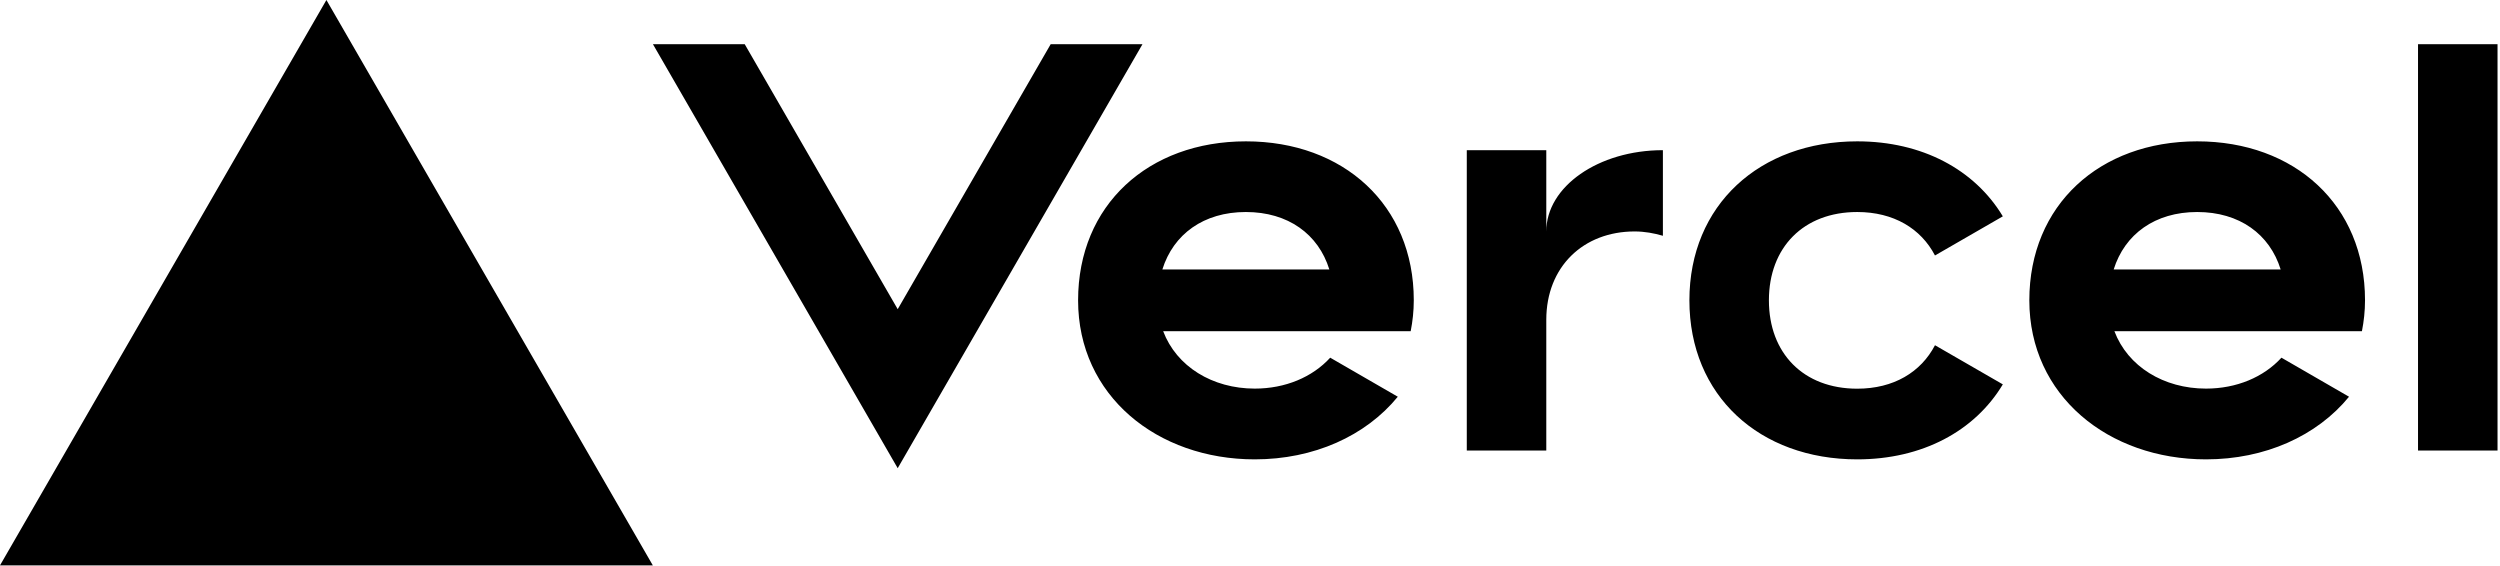
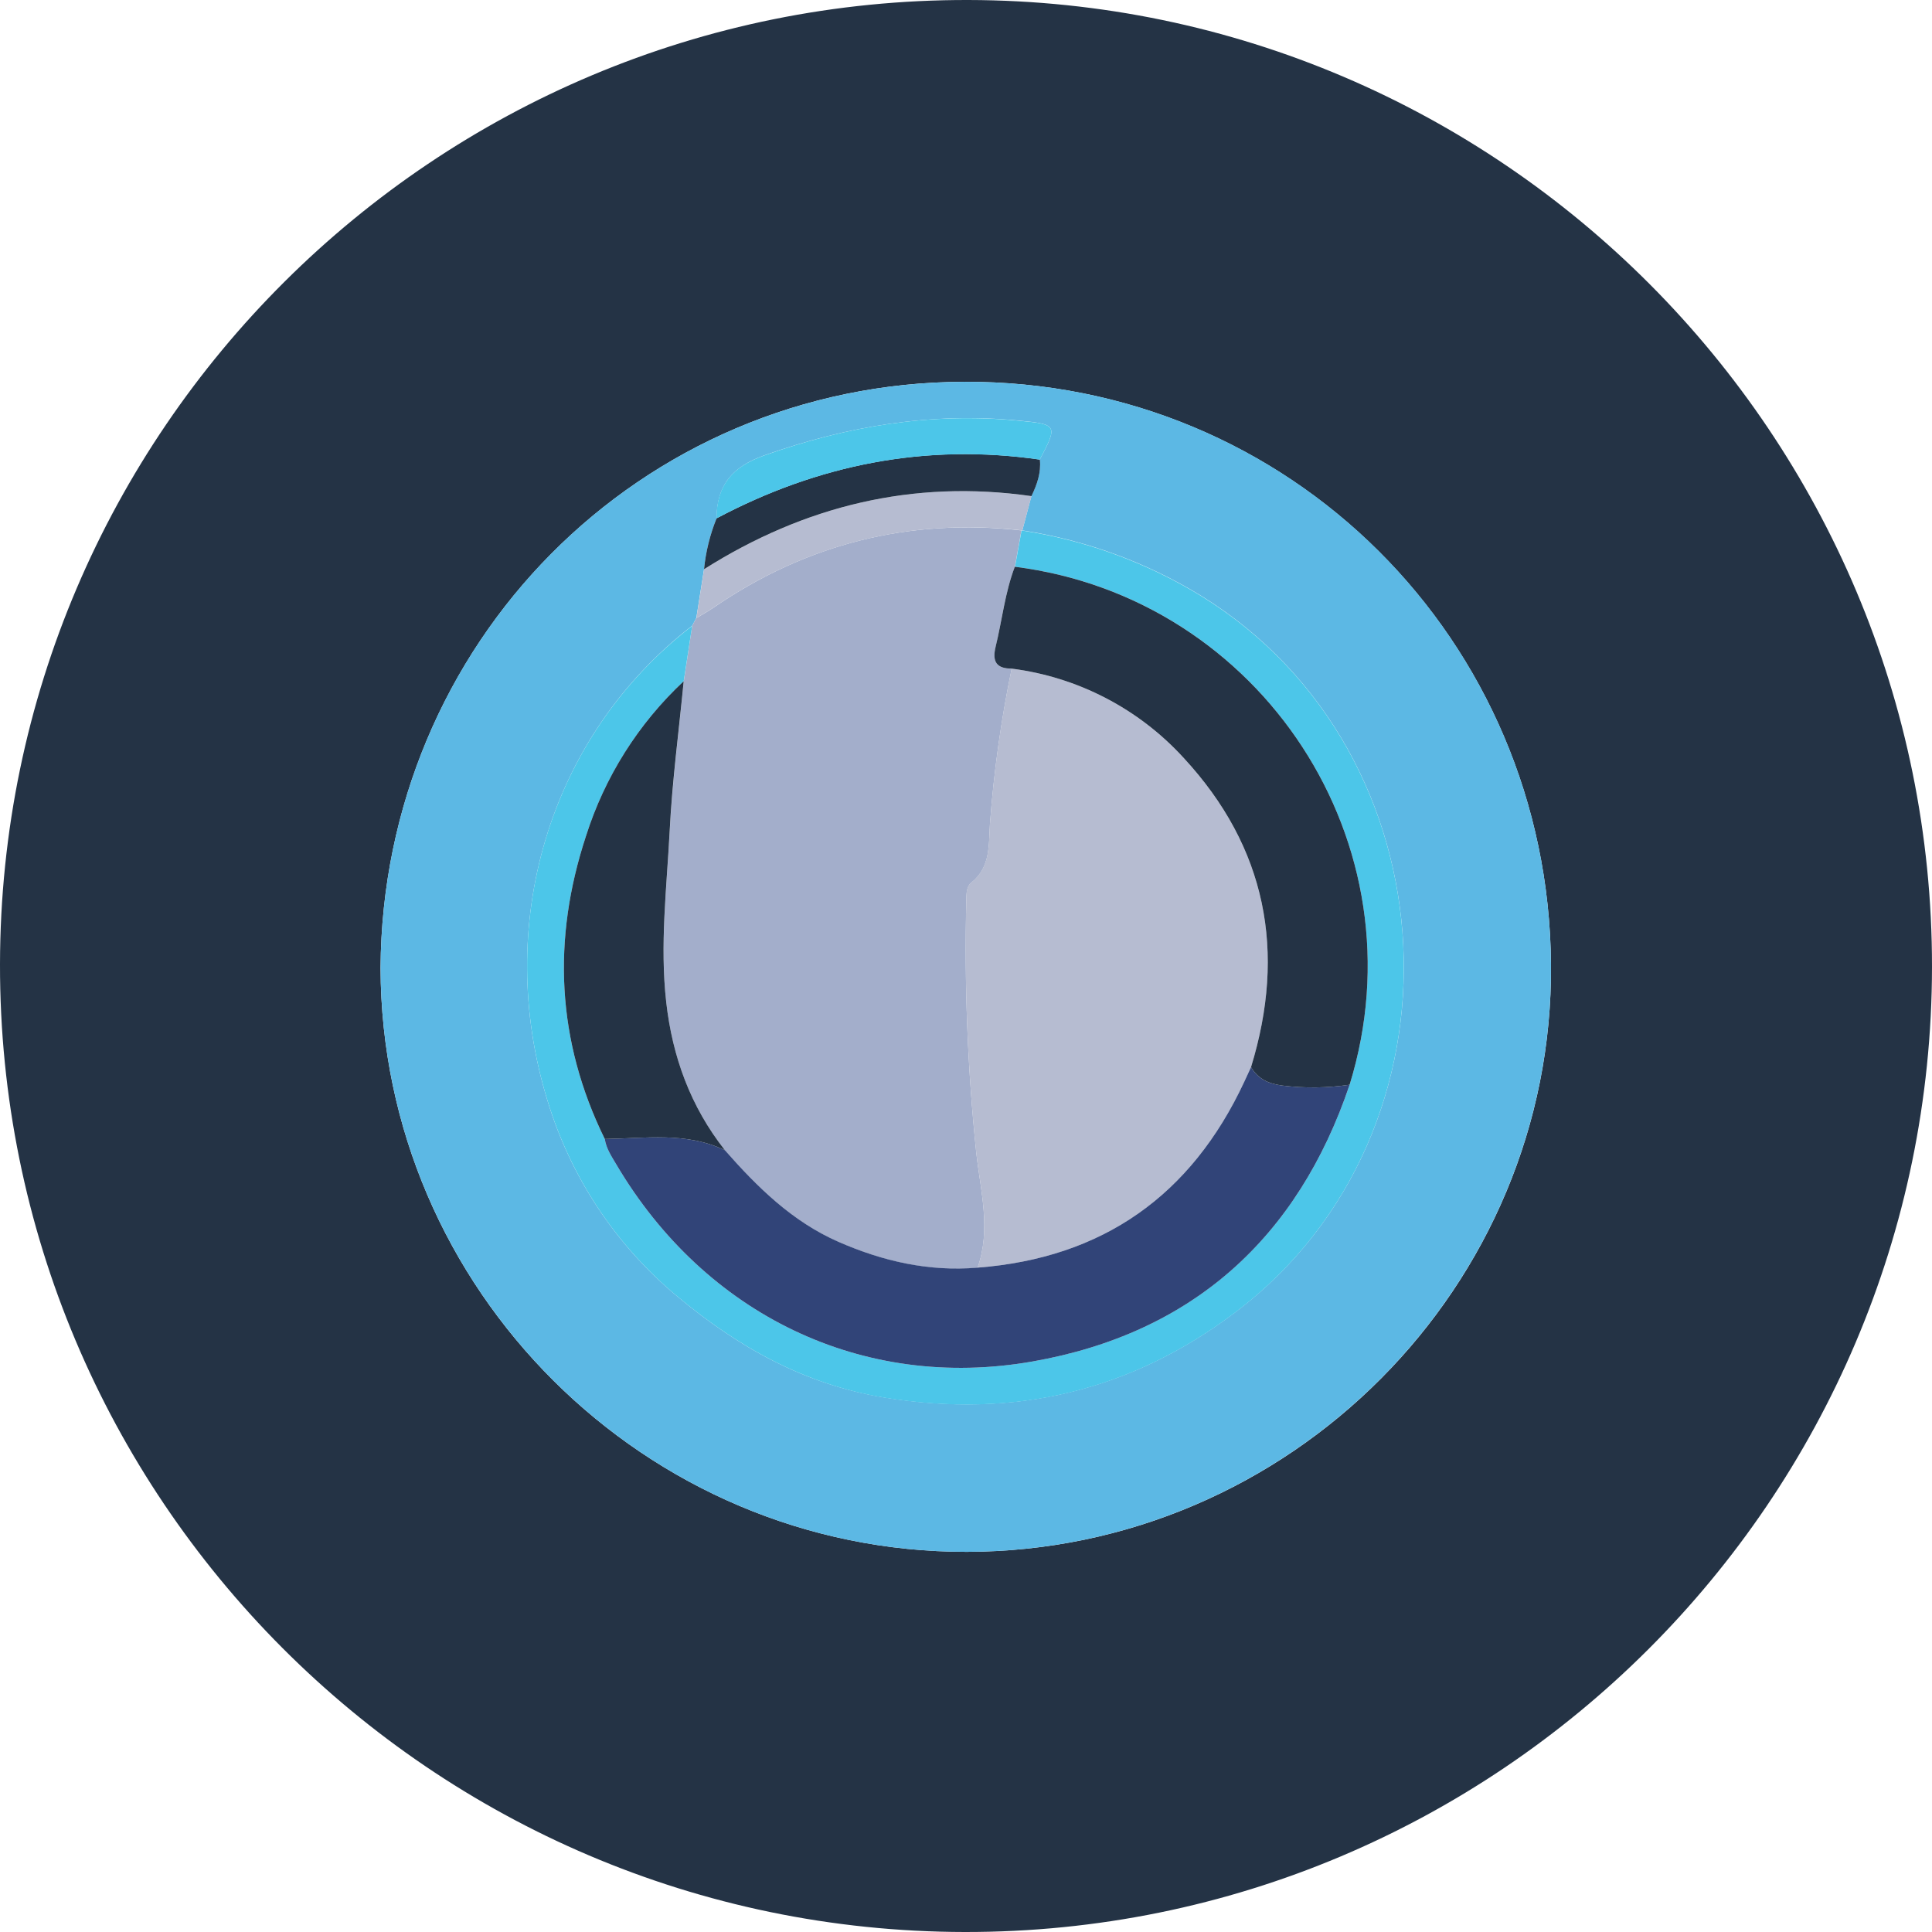
- <svg xmlns="http://www.w3.org/2000/svg" width="283" height="64" viewBox="0 0 283 64" fill="none">
-   <path d="M141.04 16c-11.04 0-19 7.2-19 18s8.96 18 20 18c6.67 0 12.55-2.64 16.19-7.09l-7.65-4.42c-2.02 2.21-5.09 3.5-8.54 3.5-4.79 0-8.86-2.5-10.37-6.5h28.02c.22-1.12.35-2.28.35-3.5 0-10.79-7.96-17.99-19-17.99zm-9.46 14.5c1.25-3.99 4.67-6.5 9.45-6.5 4.79 0 8.21 2.51 9.45 6.5h-18.9zM248.72 16c-11.04 0-19 7.2-19 18s8.96 18 20 18c6.67 0 12.55-2.64 16.19-7.09l-7.65-4.42c-2.02 2.21-5.09 3.5-8.54 3.5-4.79 0-8.86-2.5-10.37-6.5h28.02c.22-1.12.35-2.28.35-3.5 0-10.79-7.96-17.99-19-17.99zm-9.45 14.5c1.25-3.99 4.67-6.5 9.45-6.5 4.79 0 8.21 2.51 9.45 6.5h-18.9zM200.24 34c0 6 3.92 10 10 10 4.12 0 7.21-1.87 8.8-4.92l7.68 4.43c-3.18 5.3-9.14 8.49-16.48 8.49-11.05 0-19-7.2-19-18s7.96-18 19-18c7.34 0 13.29 3.19 16.48 8.49l-7.68 4.43c-1.59-3.05-4.68-4.92-8.8-4.92-6.07 0-10 4-10 10zm82.48-29v46h-9V5h9zM36.95 0L73.9 64H0L36.95 0zm92.38 5l-27.71 48L73.91 5H84.3l17.32 30 17.32-30h10.39zm58.91 12v9.69c-1-.29-2.06-.49-3.2-.49-5.81 0-10 4-10 10V51h-9V17h9v9.2c0-5.08 5.91-9.2 13.2-9.2z" fill="#000" />
+ <svg xmlns="http://www.w3.org/2000/svg" id="Layer_1" data-name="Layer 1" viewBox="0 0 502 502">
+   <defs>
+     <style>.cls-1{fill:#243345;}.cls-2{fill:#5cb8e4;}.cls-3{fill:#a3aecb;}.cls-4{fill:#4cc6e9;}.cls-5{fill:#b6bcd1;}.cls-6{fill:#314478;}</style>
+   </defs>
+   <path class="cls-1" d="M512,252.22c-.11,138.46-112.86,251-251.35,250.78S9.79,390.06,10,251.51,123.09.7,261.62,1C399.84,1.3,512.11,113.94,512,252.22Zm-403.12.28c.22,83.54,68.8,151.84,152.34,151.72C345,404.1,413.72,335.28,413,251.57,412.35,167.31,345,99.93,260.54,100.2S109.39,168.34,108.88,252.5Z" transform="translate(-10 -1)" />
+   <path class="cls-2" d="M108.88,252.5c.51-84.16,67.09-152,151.66-152.3S412.35,167.31,413,251.57c.68,83.71-68.07,152.53-151.82,152.65C177.68,404.34,109.1,336,108.88,252.5ZM280.16,120.43c4.74-8.94,4.55-9.18-5.33-10.14-22.78-2.22-44.64,1.4-66.17,9-8.44,3-12.41,7.8-12.47,16.38a47.67,47.67,0,0,0-3.26,13.23q-1,6.33-2,12.66l-1.06,2C152,192.86,138.45,242,152.2,286.81A106.26,106.26,0,0,0,186,337.86c15.77,13.15,33,22.84,53.69,26.24,33.79,5.55,64.23-1.62,91.49-22.28,61.86-46.9,57-145.18-9.06-186a125.11,125.11,0,0,0-46.49-17l2.38-9C279.46,126.91,280.55,123.84,280.16,120.43Z" transform="translate(-10 -1)" />
+   <path class="cls-3" d="M189.85,163.62l1.06-2c1.51-.92,3.06-1.76,4.5-2.75q36.3-24.9,80-20.05l-1.71,9.47c-2.62,6.72-3.35,13.89-5,20.83-.94,3.87.27,5.61,4.17,5.64a311,311,0,0,0-5.65,40.44c-.33,5.26.22,11.13-4.82,15.13-1.27,1-1.28,2.86-1.31,4.47a513.42,513.42,0,0,0,2.58,65.72c1.1,9.9,3.89,19.89.34,29.89-12.67,1.07-24.62-1.66-36.16-6.72-12-5.26-21-14.17-29.47-23.78-8.92-11.3-13.65-24.25-15.26-38.46-1.68-14.84.12-29.62.89-44.4.68-13,2.39-26,3.65-39Q188.75,170.83,189.85,163.62Z" transform="translate(-10 -1)" />
+   <path class="cls-4" d="M273.73,148.26l1.71-9.47.18.07a125.11,125.11,0,0,1,46.49,17c66.06,40.78,70.92,139.06,9.06,186-27.26,20.66-57.7,27.83-91.49,22.28C219,360.7,201.76,351,186,337.86a106.26,106.26,0,0,1-33.79-51.05C138.45,242,152,192.86,189.85,163.62q-1.09,7.2-2.2,14.39a93.86,93.86,0,0,0-25.4,40.25c-8.82,26.8-7.66,53.14,4.89,78.7.38,2.52,1.81,4.58,3.06,6.71,22.94,38.75,63.76,58.9,108.15,51.08,41.3-7.28,68.84-31.95,82.33-71.9C380,220.23,337.59,156.3,273.73,148.26Z" transform="translate(-10 -1)" />
+   <path class="cls-5" d="M275.62,138.86l-.18-.07q-43.73-4.78-80,20.05c-1.44,1-3,1.83-4.5,2.75q1-6.33,2-12.66c26.09-16.5,54.31-23.42,85.07-19Z" transform="translate(-10 -1)" />
+   <path class="cls-1" d="M278,129.91c-30.76-4.4-59,2.52-85.07,19a47.67,47.67,0,0,1,3.26-13.23c26.37-14,54.27-19.56,84-15.27C280.55,123.84,279.46,126.91,278,129.91Z" transform="translate(-10 -1)" />
+   <path class="cls-4" d="M280.16,120.43c-29.7-4.29-57.6,1.29-84,15.27.06-8.58,4-13.39,12.47-16.38,21.53-7.63,43.39-11.25,66.17-9C284.71,111.25,284.9,111.49,280.16,120.43Z" transform="translate(-10 -1)" />
+   <path class="cls-5" d="M264,330.38c3.55-10,.76-20-.34-29.89a513.42,513.42,0,0,1-2.58-65.72c0-1.61,0-3.46,1.31-4.47,5-4,4.49-9.87,4.82-15.13a311,311,0,0,1,5.65-40.44A73,73,0,0,1,317.6,198c21.46,23.22,26.67,50.27,17.46,80.3l-1.77,3.83C319.53,311.6,296.56,327.87,264,330.38Z" transform="translate(-10 -1)" />
+   <path class="cls-6" d="M264,330.38c32.56-2.51,55.53-18.78,69.29-48.27l1.77-3.83c1.87,3.11,4.49,4.31,8.23,4.8a64.88,64.88,0,0,0,17.39-.23c-13.49,39.95-41,64.62-82.33,71.9-44.39,7.82-85.21-12.33-108.15-51.08-1.25-2.13-2.68-4.19-3.06-6.72,10.51-.15,21.18-1.91,31.23,2.93,8.46,9.61,17.48,18.52,29.47,23.78C239.38,328.72,251.33,331.45,264,330.38Z" transform="translate(-10 -1)" />
+   <path class="cls-1" d="M360.68,282.85a64.88,64.88,0,0,1-17.39.23c-3.74-.49-6.36-1.69-8.23-4.8,9.21-30,4-57.08-17.46-80.3a73,73,0,0,0-44.74-23.25c-3.9,0-5.11-1.77-4.17-5.64,1.69-6.94,2.42-14.11,5-20.83C337.59,156.3,380,220.23,360.68,282.85Z" transform="translate(-10 -1)" />
+   <path class="cls-1" d="M198.37,299.88c-10.05-4.84-20.72-3.08-31.23-2.93-12.55-25.55-13.71-51.89-4.89-78.69A93.86,93.86,0,0,1,187.65,178c-1.26,13-3,26-3.65,39-.77,14.78-2.57,29.56-.89,44.4C184.72,275.63,189.45,288.58,198.37,299.88Z" transform="translate(-10 -1)" />
</svg>
